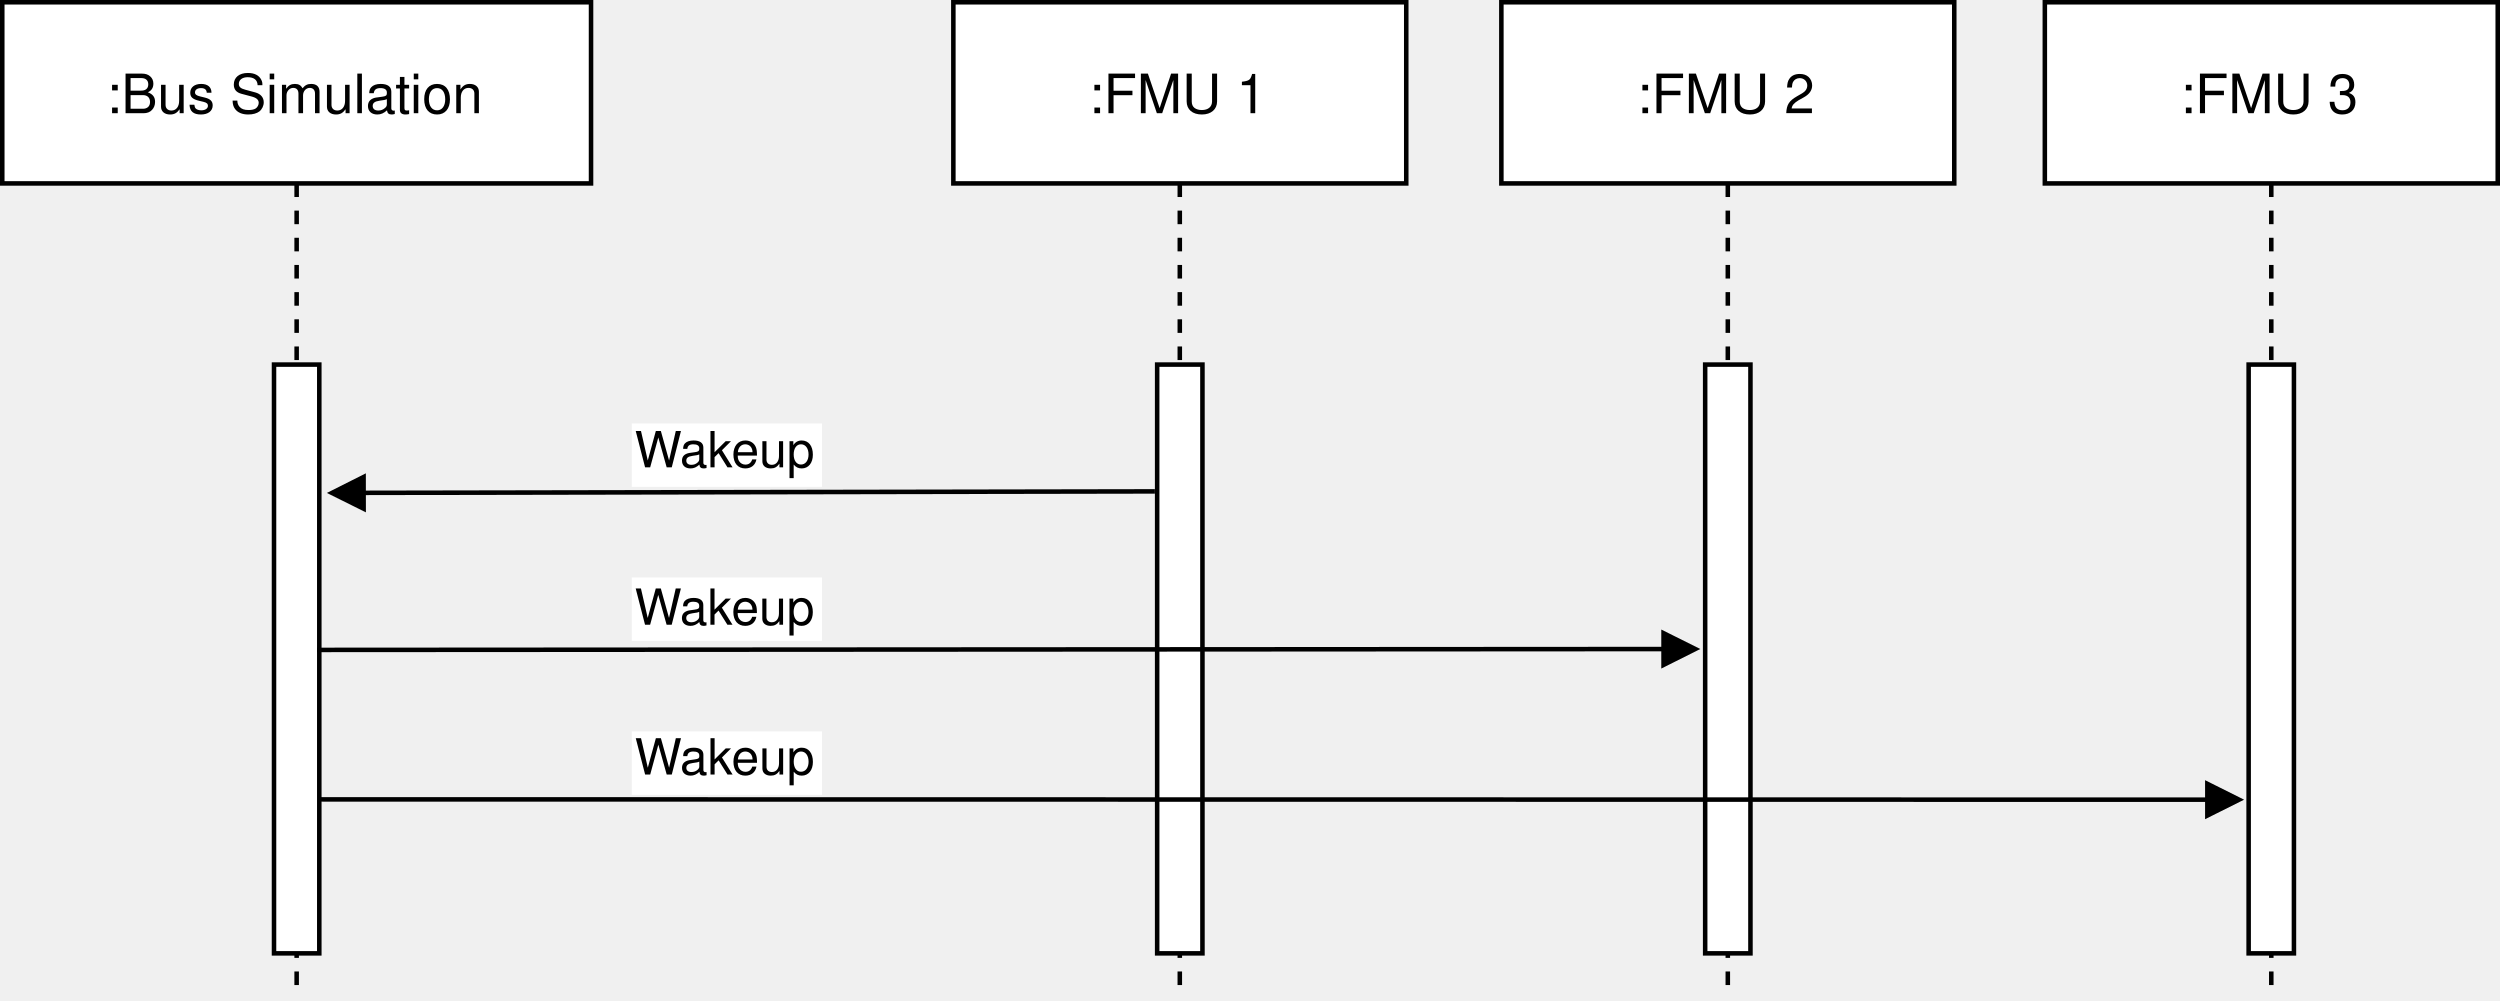
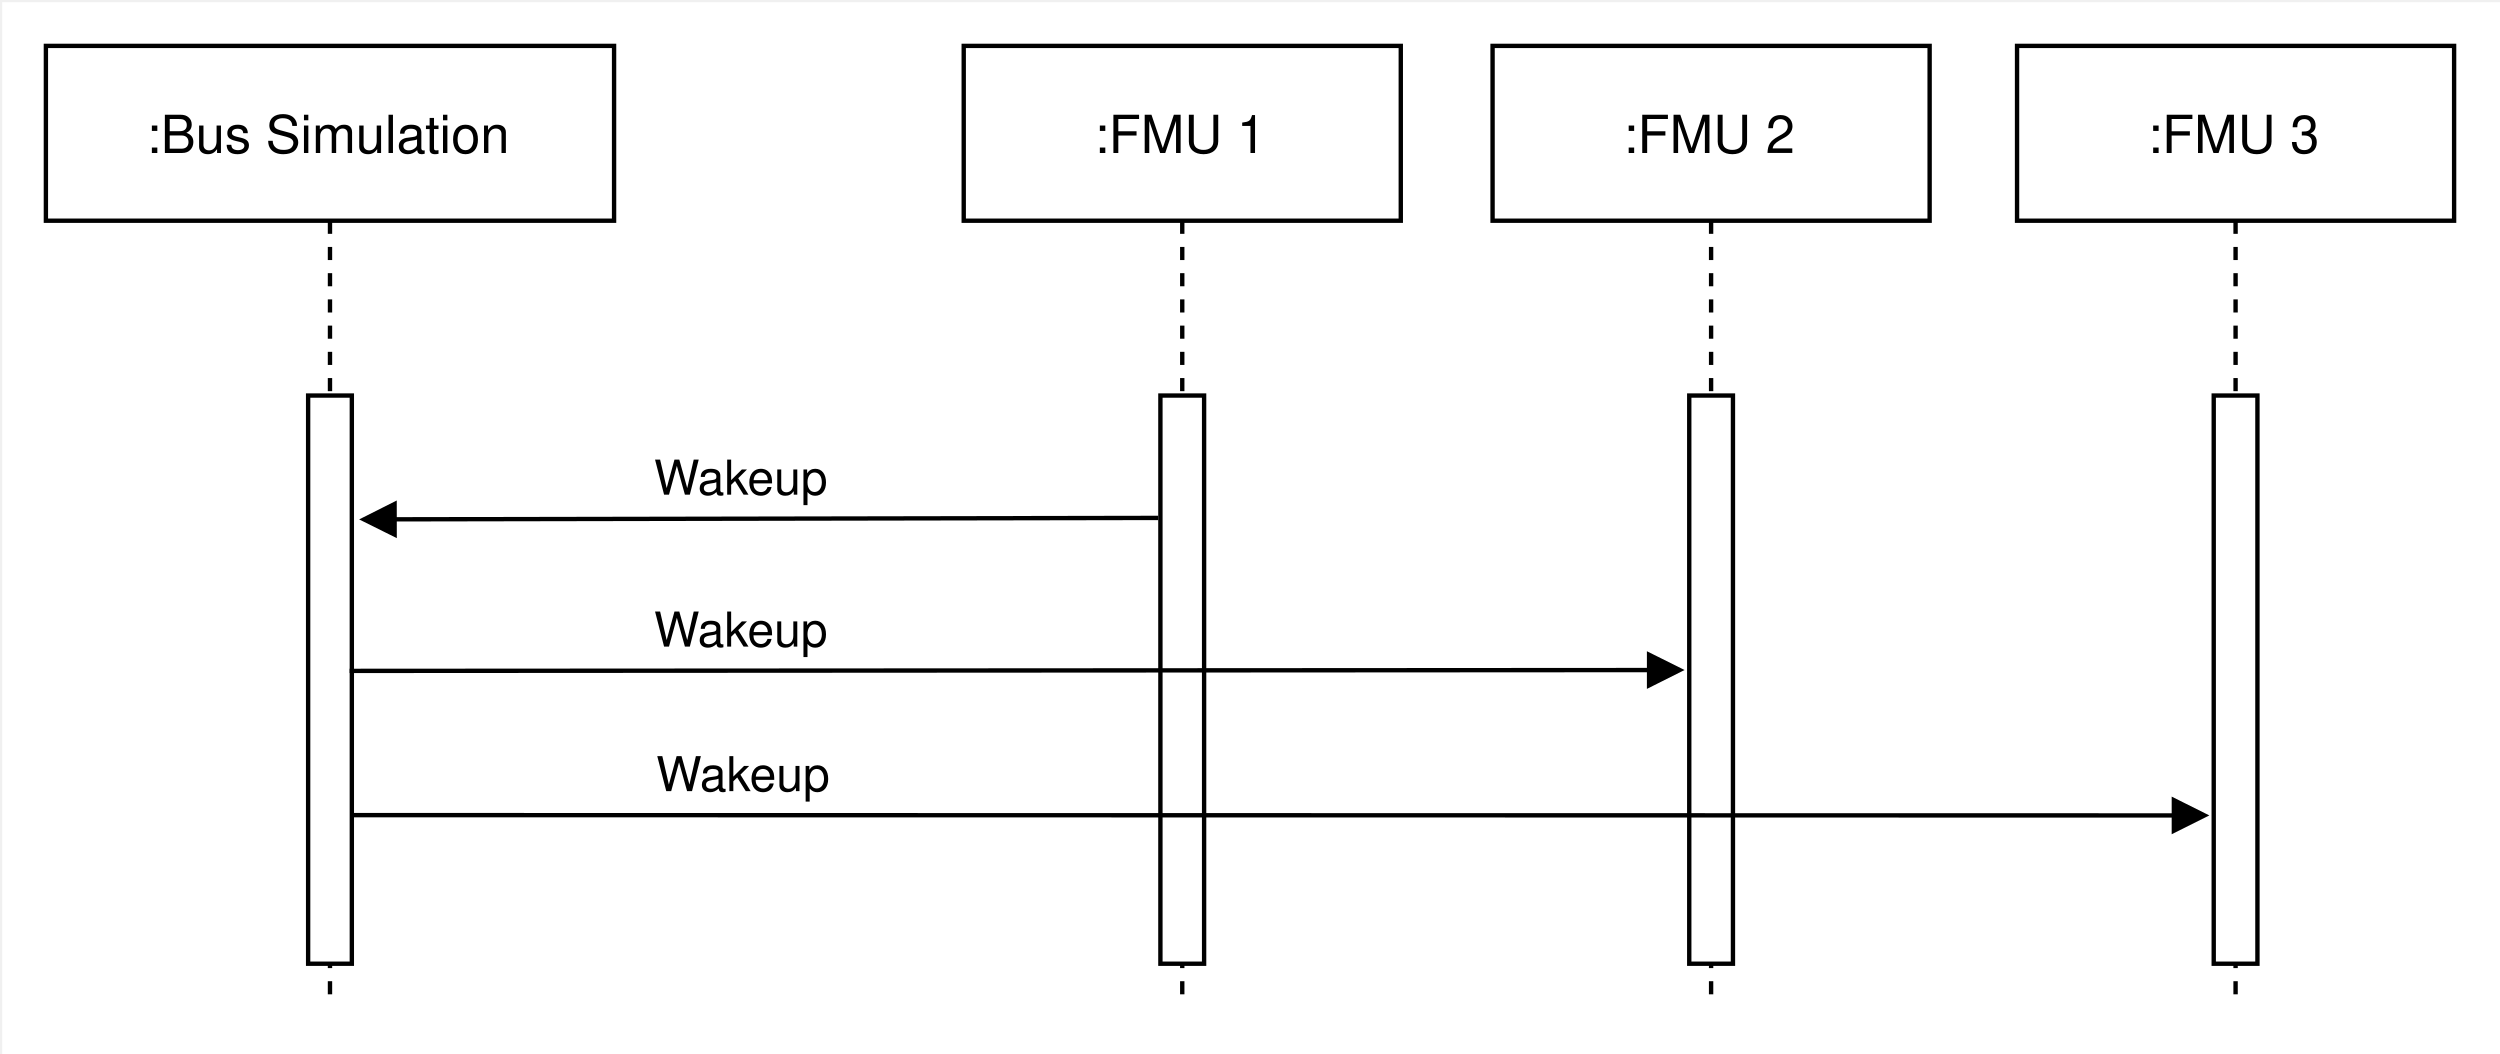
- <svg xmlns="http://www.w3.org/2000/svg" version="1.1" width="552px" height="221px" viewBox="-0.5 -0.5 552 221">
+ <svg xmlns="http://www.w3.org/2000/svg" version="1.1" width="572px" height="241px" viewBox="-0.5 -0.5 572 241" style="background-color: rgb(255, 255, 255);">
  <defs />
+   <rect fill="#ffffff" width="100%" height="100%" x="0" y="0" />
  <g>
-     <rect x="0" y="0" width="130" height="40" fill="rgb(255, 255, 255)" stroke="rgb(0, 0, 0)" pointer-events="all" />
-     <path d="M 65 40 L 65 220" fill="none" stroke="rgb(0, 0, 0)" stroke-miterlimit="10" stroke-dasharray="3 3" pointer-events="all" />
-     <g fill="rgb(0, 0, 0)" font-family="Helvetica" text-anchor="middle" font-size="12px">
-       <text x="64.5" y="24.5">:Bus Simulation</text>
-     </g>
-     <rect x="60" y="80" width="10" height="130" fill="rgb(255, 255, 255)" stroke="rgb(0, 0, 0)" pointer-events="all" />
-     <rect x="210" y="0" width="100" height="40" fill="rgb(255, 255, 255)" stroke="rgb(0, 0, 0)" pointer-events="all" />
-     <path d="M 260 40 L 260 220" fill="none" stroke="rgb(0, 0, 0)" stroke-miterlimit="10" stroke-dasharray="3 3" pointer-events="all" />
-     <g fill="rgb(0, 0, 0)" font-family="Helvetica" text-anchor="middle" font-size="12px">
-       <text x="259.5" y="24.5">:FMU 1</text>
-     </g>
-     <rect x="255" y="80" width="10" height="130" fill="rgb(255, 255, 255)" stroke="rgb(0, 0, 0)" pointer-events="all" />
-     <rect x="331" y="0" width="100" height="40" fill="rgb(255, 255, 255)" stroke="rgb(0, 0, 0)" pointer-events="all" />
-     <path d="M 381 40 L 381 220" fill="none" stroke="rgb(0, 0, 0)" stroke-miterlimit="10" stroke-dasharray="3 3" pointer-events="all" />
-     <g fill="rgb(0, 0, 0)" font-family="Helvetica" text-anchor="middle" font-size="12px">
-       <text x="380.5" y="24.5">:FMU 2</text>
-     </g>
-     <rect x="376" y="80" width="10" height="130" fill="rgb(255, 255, 255)" stroke="rgb(0, 0, 0)" pointer-events="all" />
-     <path d="M 69.5 143 L 366.81 142.81" fill="none" stroke="rgb(0, 0, 0)" stroke-miterlimit="10" pointer-events="stroke" />
-     <path d="M 373.81 142.8 L 366.81 146.31 L 366.81 139.31 Z" fill="rgb(0, 0, 0)" stroke="rgb(0, 0, 0)" stroke-miterlimit="10" pointer-events="all" />
-     <g fill="rgb(0, 0, 0)" font-family="Helvetica" text-anchor="middle" font-size="11px">
-       <rect fill="rgb(255, 255, 255)" stroke="none" x="139" y="127" width="42" height="14" stroke-width="0" />
-       <text x="159.48" y="137.44">Wakeup</text>
-     </g>
-     <path d="M 254.5 108 L 79.79 108.32" fill="none" stroke="rgb(0, 0, 0)" stroke-miterlimit="10" pointer-events="stroke" />
-     <path d="M 72.79 108.34 L 79.78 104.82 L 79.79 111.82 Z" fill="rgb(0, 0, 0)" stroke="rgb(0, 0, 0)" stroke-miterlimit="10" pointer-events="all" />
-     <g fill="rgb(0, 0, 0)" font-family="Helvetica" text-anchor="middle" font-size="11px">
-       <rect fill="rgb(255, 255, 255)" stroke="none" x="139" y="93" width="42" height="14" stroke-width="0" />
-       <text x="159.49" y="102.68">Wakeup</text>
-     </g>
-     <rect x="451" y="0" width="100" height="40" fill="rgb(255, 255, 255)" stroke="rgb(0, 0, 0)" pointer-events="all" />
-     <path d="M 501 40 L 501 220" fill="none" stroke="rgb(0, 0, 0)" stroke-miterlimit="10" stroke-dasharray="3 3" pointer-events="all" />
-     <g fill="rgb(0, 0, 0)" font-family="Helvetica" text-anchor="middle" font-size="12px">
-       <text x="500.5" y="24.5">:FMU 3</text>
-     </g>
-     <rect x="496" y="80" width="10" height="130" fill="rgb(255, 255, 255)" stroke="rgb(0, 0, 0)" pointer-events="all" />
-     <path d="M 70 176 L 486.88 176.07" fill="none" stroke="rgb(0, 0, 0)" stroke-miterlimit="10" pointer-events="stroke" />
-     <path d="M 493.88 176.07 L 486.88 179.57 L 486.88 172.57 Z" fill="rgb(0, 0, 0)" stroke="rgb(0, 0, 0)" stroke-miterlimit="10" pointer-events="all" />
-     <g fill="rgb(0, 0, 0)" font-family="Helvetica" text-anchor="middle" font-size="11px">
-       <rect fill="rgb(255, 255, 255)" stroke="none" x="139" y="161" width="42" height="14" stroke-width="0" />
-       <text x="159.5" y="170.51">Wakeup</text>
+     <g data-cell-id="0">
+       <g data-cell-id="1">
+         <g data-cell-id="3nuBFxr9cyL0pnOWT2aG-5">
+           <g>
+             <rect x="10" y="10" width="130" height="40" fill="rgb(255, 255, 255)" stroke="rgb(0, 0, 0)" pointer-events="all" />
+             <path d="M 75 50 L 75 230" fill="none" stroke="rgb(0, 0, 0)" stroke-miterlimit="10" stroke-dasharray="3 3" pointer-events="all" />
+           </g>
+           <g>
+             <g fill="rgb(0, 0, 0)" font-family="&quot;Helvetica&quot;" text-anchor="middle" font-size="12px">
+               <text x="74.5" y="34.5">:Bus Simulation</text>
+             </g>
+           </g>
+           <g data-cell-id="3nuBFxr9cyL0pnOWT2aG-6">
+             <g>
+               <rect x="70" y="90" width="10" height="130" fill="rgb(255, 255, 255)" stroke="rgb(0, 0, 0)" pointer-events="all" />
+             </g>
+           </g>
+         </g>
+         <g data-cell-id="eGcspzg-jYoVY6njO30K-1">
+           <g>
+             <rect x="220" y="10" width="100" height="40" fill="rgb(255, 255, 255)" stroke="rgb(0, 0, 0)" pointer-events="all" />
+             <path d="M 270 50 L 270 230" fill="none" stroke="rgb(0, 0, 0)" stroke-miterlimit="10" stroke-dasharray="3 3" pointer-events="all" />
+           </g>
+           <g>
+             <g fill="rgb(0, 0, 0)" font-family="&quot;Helvetica&quot;" text-anchor="middle" font-size="12px">
+               <text x="269.5" y="34.5">:FMU 1</text>
+             </g>
+           </g>
+           <g data-cell-id="eGcspzg-jYoVY6njO30K-2">
+             <g>
+               <rect x="265" y="90" width="10" height="130" fill="rgb(255, 255, 255)" stroke="rgb(0, 0, 0)" pointer-events="all" />
+             </g>
+           </g>
+         </g>
+         <g data-cell-id="_HQoY5Zo2aadwidPgHyK-7">
+           <g>
+             <rect x="341" y="10" width="100" height="40" fill="rgb(255, 255, 255)" stroke="rgb(0, 0, 0)" pointer-events="all" />
+             <path d="M 391 50 L 391 230" fill="none" stroke="rgb(0, 0, 0)" stroke-miterlimit="10" stroke-dasharray="3 3" pointer-events="all" />
+           </g>
+           <g>
+             <g fill="rgb(0, 0, 0)" font-family="&quot;Helvetica&quot;" text-anchor="middle" font-size="12px">
+               <text x="390.5" y="34.5">:FMU 2</text>
+             </g>
+           </g>
+           <g data-cell-id="_HQoY5Zo2aadwidPgHyK-8">
+             <g>
+               <rect x="386" y="90" width="10" height="130" fill="rgb(255, 255, 255)" stroke="rgb(0, 0, 0)" pointer-events="all" />
+             </g>
+           </g>
+         </g>
+         <g data-cell-id="_HQoY5Zo2aadwidPgHyK-10">
+           <g>
+             <path d="M 79.5 153 L 376.81 152.81" fill="none" stroke="rgb(0, 0, 0)" stroke-miterlimit="10" pointer-events="stroke" />
+             <path d="M 383.81 152.8 L 376.81 156.31 L 376.81 149.31 Z" fill="rgb(0, 0, 0)" stroke="rgb(0, 0, 0)" stroke-miterlimit="10" pointer-events="all" />
+           </g>
+           <g>
+             <g fill="rgb(0, 0, 0)" font-family="&quot;Helvetica&quot;" text-anchor="middle" font-size="11px">
+               <rect fill="rgb(255, 255, 255)" stroke="none" x="149" y="137" width="42" height="14" stroke-width="0" />
+               <text x="169" y="147.44">Wakeup</text>
+             </g>
+           </g>
+         </g>
+         <g data-cell-id="_HQoY5Zo2aadwidPgHyK-19">
+           <g>
+             <path d="M 264.5 118 L 89.79 118.32" fill="none" stroke="rgb(0, 0, 0)" stroke-miterlimit="10" pointer-events="stroke" />
+             <path d="M 82.79 118.34 L 89.78 114.82 L 89.79 121.82 Z" fill="rgb(0, 0, 0)" stroke="rgb(0, 0, 0)" stroke-miterlimit="10" pointer-events="all" />
+           </g>
+           <g>
+             <g fill="rgb(0, 0, 0)" font-family="&quot;Helvetica&quot;" text-anchor="middle" font-size="11px">
+               <rect fill="rgb(255, 255, 255)" stroke="none" x="149" y="103" width="42" height="14" stroke-width="0" />
+               <text x="169" y="112.68">Wakeup</text>
+             </g>
+           </g>
+         </g>
+         <g data-cell-id="5aP0_pTFM7jYtTM_pikE-1">
+           <g>
+             <rect x="461" y="10" width="100" height="40" fill="rgb(255, 255, 255)" stroke="rgb(0, 0, 0)" pointer-events="all" />
+             <path d="M 511 50 L 511 230" fill="none" stroke="rgb(0, 0, 0)" stroke-miterlimit="10" stroke-dasharray="3 3" pointer-events="all" />
+           </g>
+           <g>
+             <g fill="rgb(0, 0, 0)" font-family="&quot;Helvetica&quot;" text-anchor="middle" font-size="12px">
+               <text x="510.5" y="34.5">:FMU 3</text>
+             </g>
+           </g>
+           <g data-cell-id="5aP0_pTFM7jYtTM_pikE-2">
+             <g>
+               <rect x="506" y="90" width="10" height="130" fill="rgb(255, 255, 255)" stroke="rgb(0, 0, 0)" pointer-events="all" />
+             </g>
+           </g>
+         </g>
+         <g data-cell-id="5aP0_pTFM7jYtTM_pikE-3">
+           <g>
+             <path d="M 80 186 L 496.88 186.07" fill="none" stroke="rgb(0, 0, 0)" stroke-miterlimit="10" pointer-events="stroke" />
+             <path d="M 503.88 186.07 L 496.88 189.57 L 496.88 182.57 Z" fill="rgb(0, 0, 0)" stroke="rgb(0, 0, 0)" stroke-miterlimit="10" pointer-events="all" />
+           </g>
+           <g>
+             <g fill="rgb(0, 0, 0)" font-family="&quot;Helvetica&quot;" text-anchor="middle" font-size="11px">
+               <rect fill="rgb(255, 255, 255)" stroke="none" x="149" y="171" width="42" height="14" stroke-width="0" />
+               <text x="169.5" y="180.51">Wakeup</text>
+             </g>
+           </g>
+         </g>
+       </g>
    </g>
  </g>
</svg>
